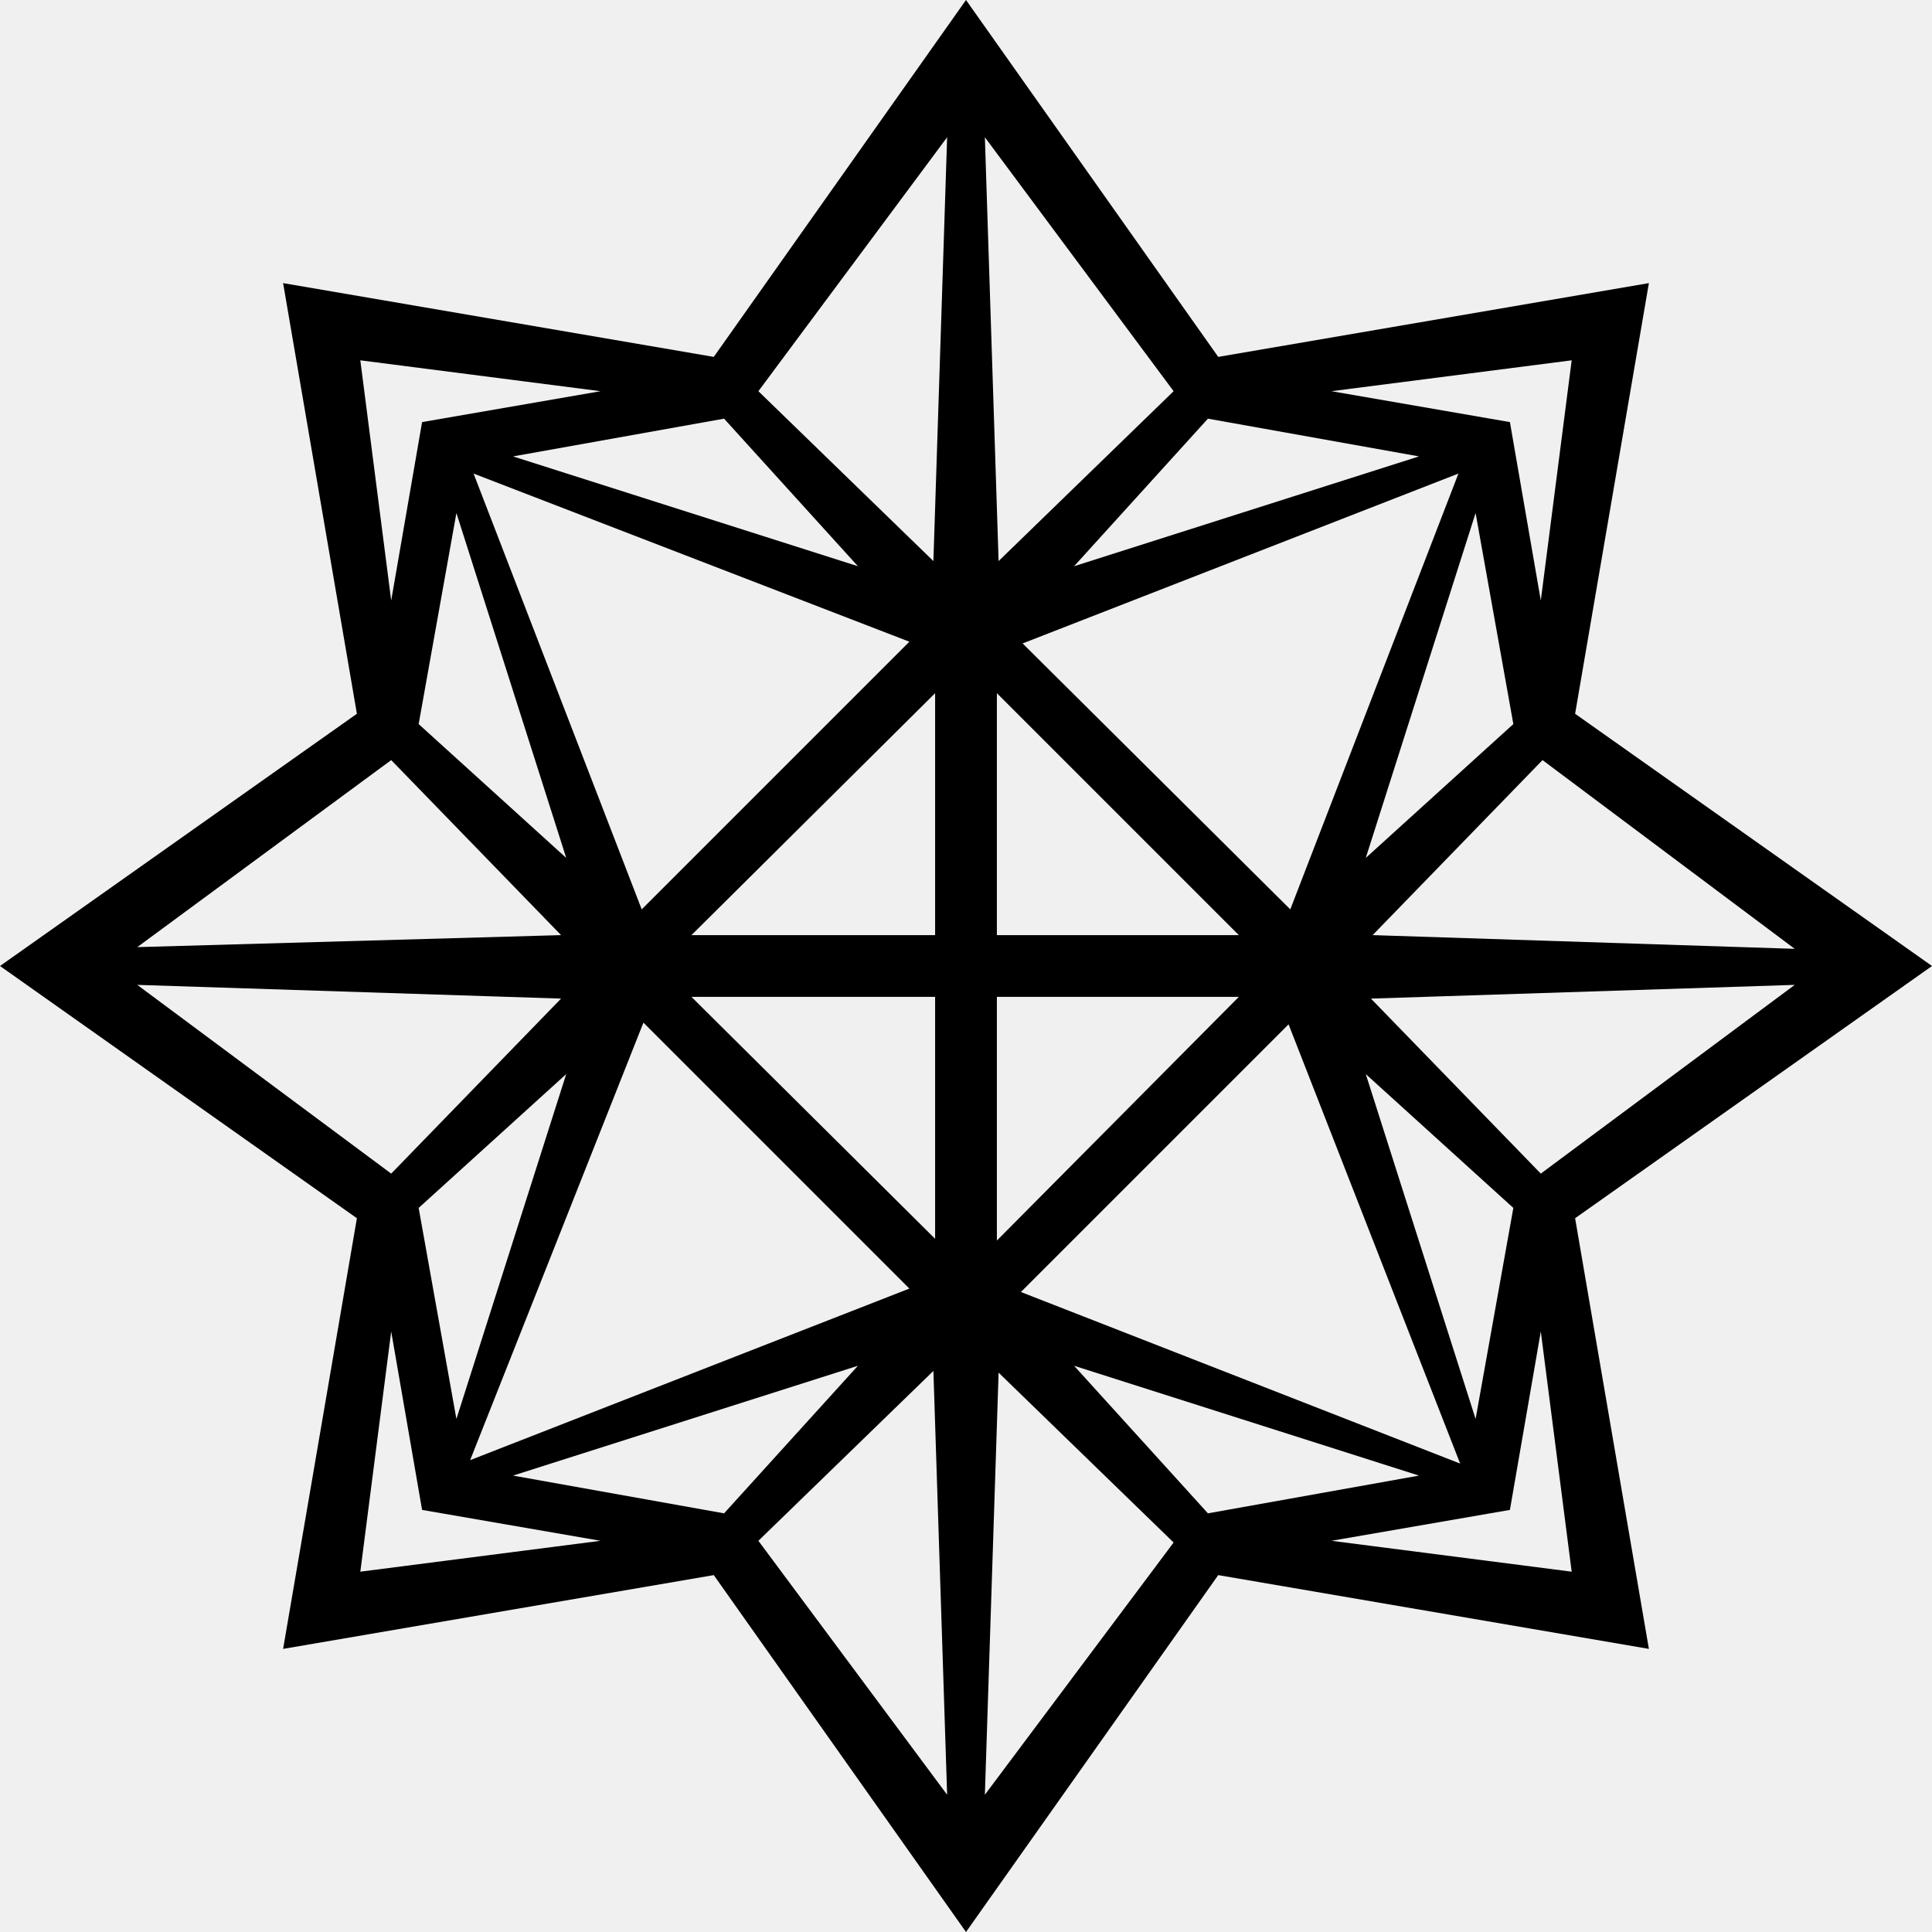
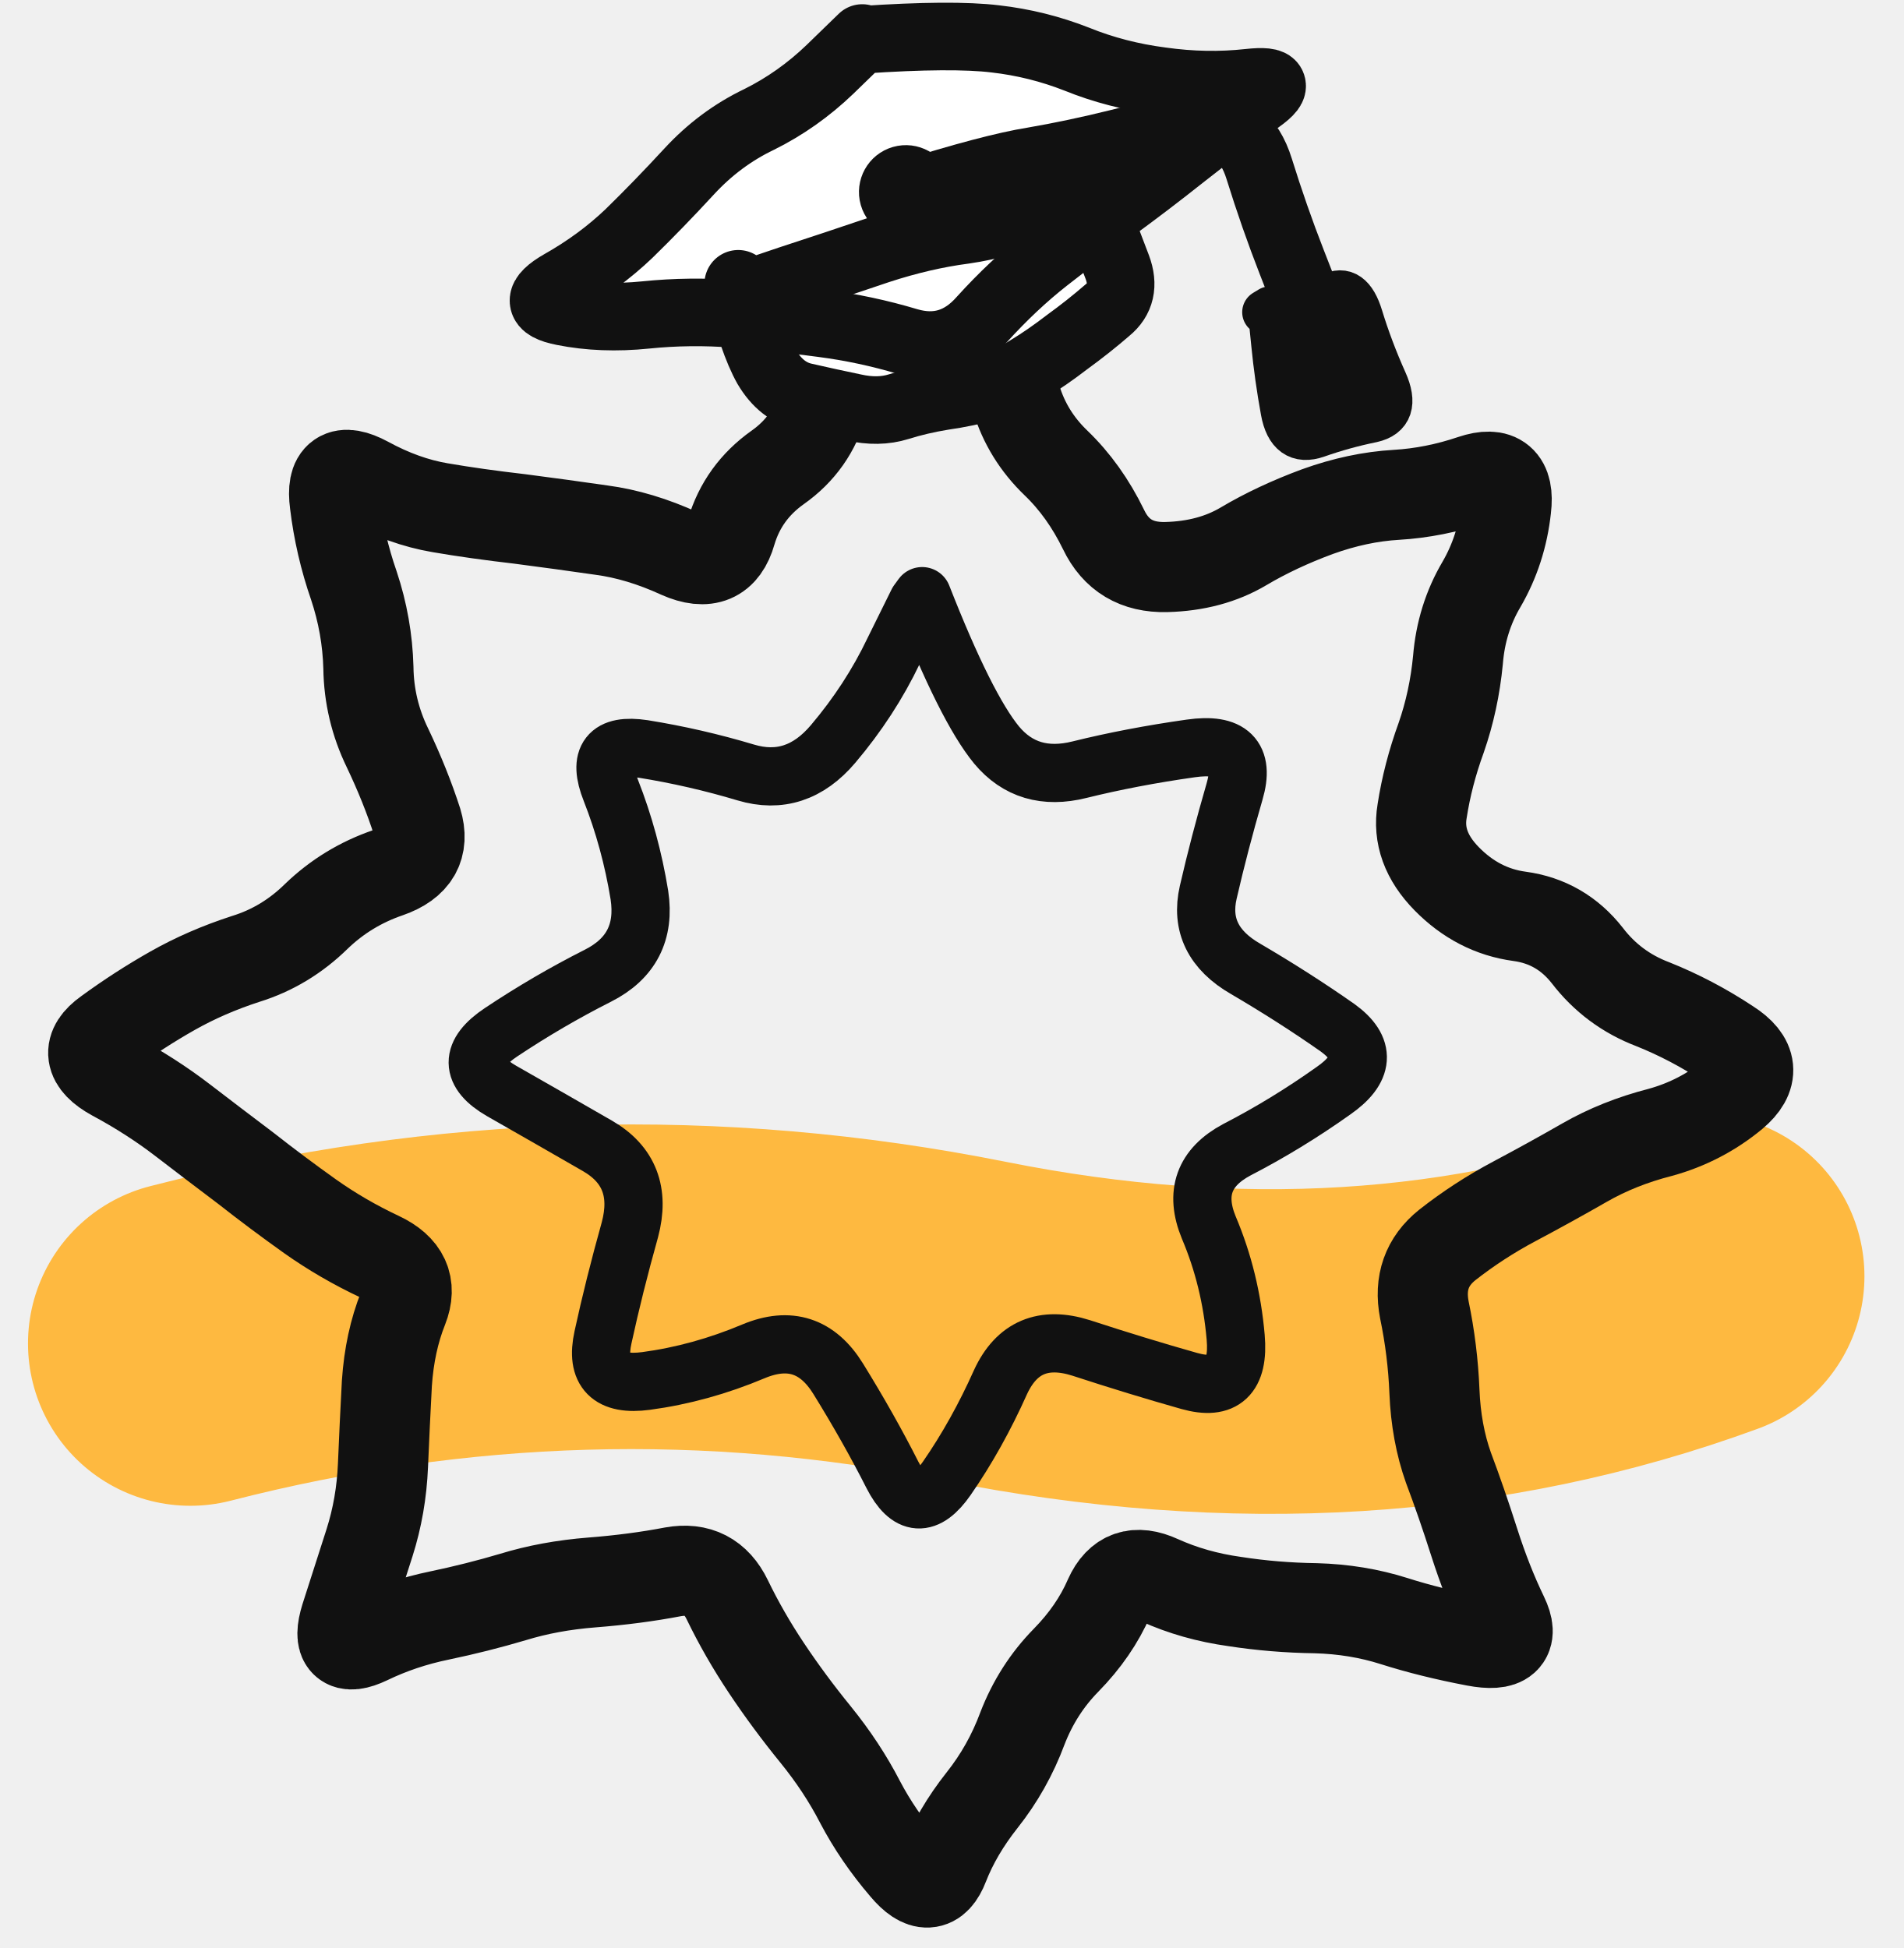
- <svg xmlns="http://www.w3.org/2000/svg" viewBox="0 0 112.6 112.6" role="img" aria-label="Pittogramma Accademia di Belle Arti Catania">
-   <style>
-     path {
-       fill: #000000;
-     }
-     @media (prefers-color-scheme: dark) {
-       path {
-         fill: #ffffff;
-       }
-     }
-   </style>
-   <path d="M112.6,56.3L91.8,41.6l4.3-25.1L71,20.8L56.3,0L41.6,20.8l-25.1-4.3l4.3,25.1 L0,56.3L20.8,71l-4.3,25.1l25.1-4.3l14.7,20.8L71,91.8l25.1,4.3L91.8,71L112.6,56.3L112.6,56.3z M29.9,86L50,79.6l-7.8,8.6 L29.9,86z M27.6,27.6L53,37.4L37.4,53L27.6,27.6L27.6,27.6z M33,50l-8.6-7.8l2.2-12.3L33,50z M33,62.6l-6.4,20.1l-2.2-12.3 L33,62.6L33,62.6z M54.5,40.4v14.1H40.3L54.5,40.4z M54.5,58.1v14.1L40.3,58.1H54.5z M53,75.1l-25.6,10l10.1-25.5L53,75.1L53,75.1 z M21,91.6l1.8-14L24.6,88L35,89.8L21,91.6z M8,57.4l24.7,0.8l-9.9,10.2L8,57.4z M22.8,44.3l9.9,10.2L8,55.2L22.8,44.3L22.8,44.3z M35,22.8l-10.4,1.8L22.8,35L21,21L35,22.8z M42.2,24.4L50,33l-20.1-6.4L42.2,24.4z M55.2,8l-0.8,24.7l-10.2-9.9L55.2,8z M55.2,104.6l-11-14.8l10.2-9.9L55.2,104.6L55.2,104.6z M89.8,68.4l-9.9-10.2l24.7-0.8L89.8,68.4L89.8,68.4z M58.1,72.3V58.1h14.1 L58.1,72.3z M75.1,59.7l10,25.6l-25.6-10L75.1,59.7L75.1,59.7z M58.1,54.5V40.4l14.1,14.1L58.1,54.5z M59.6,37.5L85,27.6L75.2,53 L59.6,37.5L59.6,37.5z M86,29.9l2.2,12.3L79.6,50L86,29.9z M79.6,62.6l8.6,7.8L86,82.7L79.6,62.6L79.6,62.6z M77.6,89.8L88,88 l1.8-10.4l1.8,14L77.6,89.8L77.6,89.8z M70.4,88.2l-7.8-8.6L82.7,86L70.4,88.2L70.4,88.2z M57.4,104.6l0.8-24.6l10.2,9.9 L57.4,104.6L57.4,104.6z M68.4,22.8l-10.2,9.9L57.4,8L68.4,22.8L68.4,22.8z M82.7,26.6L62.6,33l7.8-8.6L82.7,26.6L82.7,26.6z M91.6,21l-1.8,14L88,24.6l-10.4-1.8L91.6,21L91.6,21z M104.6,55.3L80,54.5l9.9-10.2L104.6,55.3L104.6,55.3z" />
+ <svg xmlns="http://www.w3.org/2000/svg" viewBox="36 22 340 348" role="img" aria-label="Studio ABA Catania">
+   <style>@media (prefers-color-scheme: dark){[stroke="#111111"]{stroke:#ffffff}[fill="#111111"]{fill:#ffffff}[fill="#ffffff"]{fill:#ffffff}}</style>
+   <g transform="translate(0 12)">
+     <path d="M70,250 Q140,232 210,246 T340,238" stroke="#FEB940" stroke-width="58" fill="none" stroke-linecap="round" opacity="1" />
+     <path d="M200.7,116.5Q208.5,136.4 214.0,143.1Q219.6,149.8 228.8,147.5Q238.1,145.2 248.7,143.7Q259.2,142.2 256.5,151.4Q253.8,160.7 251.8,169.4Q249.8,178.1 258.5,183.1Q267.2,188.2 274.9,193.6Q282.5,199.1 274.1,204.9Q265.8,210.8 256.9,215.4Q248.1,220.1 251.9,229.3Q255.8,238.5 256.7,248.9Q257.6,259.3 248.4,256.7Q239.2,254.1 229.1,250.8Q219.0,247.6 214.7,256.9Q210.5,266.3 205.1,274.1Q199.7,281.9 195.4,273.5Q191.2,265.2 185.7,256.3Q180.2,247.4 170.6,251.4Q161.1,255.4 151.4,256.7Q141.7,258.0 143.7,248.9Q145.7,239.7 148.5,229.7Q151.2,219.6 142.7,214.7Q134.2,209.8 125.6,204.9Q117.1,200.0 125.5,194.4Q133.9,188.8 142.8,184.3Q151.7,179.8 150.2,169.9Q148.6,160.1 145.1,151.2Q141.6,142.4 150.9,143.8Q160.2,145.3 169.2,148.0Q178.2,150.7 184.8,142.9Q191.4,135.1 195.6,126.3L199.9,117.6Z" fill="none" stroke="#111111" stroke-width="10.4" stroke-linejoin="round" />
+     <path d="M199.9,50.1Q208.6,61.3 212.0,67.9Q215.5,74.6 217.5,81.2Q219.5,87.8 224.6,92.7Q229.7,97.6 233.1,104.6Q236.4,111.5 244.3,111.3Q252.2,111.1 258.1,107.6Q264.0,104.1 271.3,101.4Q278.5,98.8 285.4,98.4Q292.2,98.0 299.0,95.7Q305.9,93.4 305.0,100.8Q304.2,108.2 300.6,114.4Q297.0,120.5 296.4,127.9Q295.7,135.2 293.4,141.8Q291.0,148.4 290.0,154.9Q288.9,161.4 294.4,167.0Q300.0,172.7 307.4,173.7Q314.8,174.7 319.5,180.7Q324.1,186.7 331.2,189.4Q338.2,192.2 344.7,196.5Q351.3,200.7 345.6,205.5Q339.8,210.3 332.5,212.3Q325.1,214.2 319.0,217.7Q312.9,221.2 306.5,224.6Q300.1,228.0 294.5,232.4Q289.0,236.8 290.4,244.0Q291.9,251.2 292.2,258.6Q292.5,266.0 294.7,272.2Q297.0,278.3 299.3,285.5Q301.6,292.7 304.5,298.7Q307.4,304.7 299.5,303.2Q291.6,301.7 285.0,299.6Q278.4,297.5 271.0,297.3Q263.6,297.2 256.5,296.1Q249.3,295.1 243.1,292.3Q236.8,289.4 234.1,295.4Q231.5,301.4 226.4,306.6Q221.3,311.8 218.6,318.8Q216.0,325.8 211.4,331.6Q206.9,337.3 204.6,343.2Q202.3,349.2 197.6,343.6Q192.8,338.0 189.6,331.9Q186.4,325.7 181.7,319.9Q176.9,314.0 172.9,308.0Q168.9,302.0 165.9,295.8Q162.9,289.6 156.2,290.8Q149.4,292.1 141.7,292.7Q134.1,293.3 127.6,295.3Q121.2,297.2 114.5,298.6Q107.7,300.0 101.7,302.9Q95.6,305.8 97.7,299.0Q99.9,292.2 102.0,285.6Q104.1,279.0 104.4,271.8Q104.7,264.6 105.1,257.1Q105.6,249.7 108.0,243.7Q110.4,237.6 103.8,234.5Q97.2,231.4 91.4,227.3Q85.5,223.1 79.9,218.7Q74.2,214.4 68.6,210.1Q63.0,205.8 56.3,202.2Q49.6,198.5 55.2,194.5Q60.8,190.4 66.8,187.0Q72.8,183.6 79.9,181.3Q87.0,179.1 92.5,173.7Q98.0,168.4 105.3,165.9Q112.5,163.4 110.5,156.8Q108.4,150.3 105.2,143.6Q101.9,136.8 101.8,129.3Q101.6,121.8 99.2,114.6Q96.7,107.4 95.8,99.9Q94.8,92.4 101.5,96.0Q108.1,99.6 114.6,100.7Q121.0,101.8 128.8,102.7Q136.5,103.7 143.4,104.7Q150.2,105.6 157.4,108.9Q164.6,112.1 166.6,105.0Q168.7,97.9 174.9,93.5Q181.0,89.2 183.0,82.0Q185.0,74.7 189.9,69.4Q194.8,64.1 196.5,56.5L198.1,48.9Z" fill="none" stroke="#111111" stroke-width="16.1" stroke-linejoin="round" stroke-linecap="round" />
+     <g transform="translate(0 0) rotate(-16 200 52)">
+       <path d="M167.7,51.9Q169.0,62.4 168.5,67.0Q168.0,71.5 171.7,73.8Q175.5,76.0 179.9,77.2Q184.3,78.4 188.1,79.7Q191.9,81.0 196.1,81.3Q200.4,81.6 204.2,81.3Q207.9,81.0 212.2,80.3Q216.4,79.7 220.5,78.0Q224.6,76.4 228.3,74.1Q231.9,71.8 232.4,66.7Q233.0,61.6 232.6,57.0Q232.2,52.3 224.2,52.1Q216.3,52.0 208.2,52.0Q200.1,52.1 192.2,52.4Q184.3,52.8 176.0,52.3L167.7,51.8Z" fill="#ffffff" />
+       <path d="M200.0,16.1Q214.6,21.3 221.7,24.6Q228.8,28.0 235.8,30.7Q242.9,33.3 250.4,35.4Q257.9,37.5 265.0,41.0Q272.2,44.5 264.9,47.3Q257.6,50.2 250.4,52.5Q243.2,54.9 236.1,57.7Q229.0,60.6 221.8,63.8Q214.6,67.0 207.4,69.2Q200.1,71.4 192.8,69.0Q185.4,66.6 178.3,64.2Q171.2,61.7 163.7,59.1Q156.3,56.4 149.4,52.5Q142.5,48.6 135.3,45.9Q128.0,43.1 135.1,40.3Q142.1,37.5 149.4,35.2Q156.8,32.9 164.1,30.6Q171.5,28.3 178.6,25.2Q185.7,22.1 192.6,18.8L199.6,15.5Z" fill="#ffffff" />
+       <path d="M166.7,51.5Q166.3,62.2 167.5,67.2Q168.8,72.2 172.6,74.2Q176.4,76.3 180.4,78.4Q184.4,80.6 188.2,80.5Q192.0,80.4 196.3,80.9Q200.6,81.5 204.6,81.5Q208.6,81.5 212.3,80.4Q216.0,79.4 220.3,77.7Q224.7,76.1 228.8,74.2Q233.0,72.4 232.6,67.3Q232.2,62.3 231.7,57.3Q231.3,52.3 223.3,53.4Q215.4,54.4 208.1,53.4Q200.8,52.3 192.5,52.6Q184.3,53.0 175.8,53.3L167.3,53.7Z" fill="none" stroke="#111111" stroke-width="12.07" stroke-linejoin="round" stroke-linecap="round" />
+       <path d="M200.0,15.7Q215.8,19.1 222.9,22.1Q229.9,25.0 235.9,29.6Q241.9,34.3 249.3,37.5Q256.7,40.8 264.3,42.1Q271.9,43.4 264.4,45.8Q257.0,48.2 249.5,51.3Q242.0,54.4 234.9,57.0Q227.7,59.6 220.8,62.4Q213.9,65.2 206.8,69.6Q199.8,74.1 193.0,69.8Q186.3,65.5 179.1,62.4Q172.0,59.3 164.6,56.5Q157.1,53.7 149.3,52.3Q141.5,50.9 135.3,47.7Q129.0,44.5 136.4,42.7Q143.9,40.9 150.4,37.5Q156.9,34.0 163.8,29.8Q170.7,25.6 178.4,24.3Q186.0,22.9 193.0,19.2L200.1,15.4Z" fill="none" stroke="#111111" stroke-width="12.07" stroke-linejoin="round" stroke-linecap="round" />
+       <path d="M200.0,44.5Q216.0,44.1 223.4,45.0Q230.7,45.8 238.8,46.1Q246.8,46.3 254.2,47.4Q261.6,48.5 261.8,57.4Q262.0,66.4 262.8,75.0L263.6,83.6" fill="none" stroke="#111111" stroke-width="12.22" stroke-linecap="round" stroke-linejoin="round" />
+       <path d="M255.7,82.3Q263.7,83.6 267.8,82.7Q271.8,81.8 271.9,87.8Q272.0,93.8 272.9,100.1Q273.8,106.4 268.8,106.1Q263.7,105.7 258.6,106.0Q253.4,106.3 254.0,100.2Q254.6,94.1 255.7,88.1L256.8,82.0Z" fill="#111111" stroke="#111111" stroke-width="8.06" stroke-linejoin="round" />
+       <circle cx="200" cy="44" r="5" fill="#111111" stroke="#111111" stroke-width="6.76" />
+     </g>
+   </g>
</svg>
